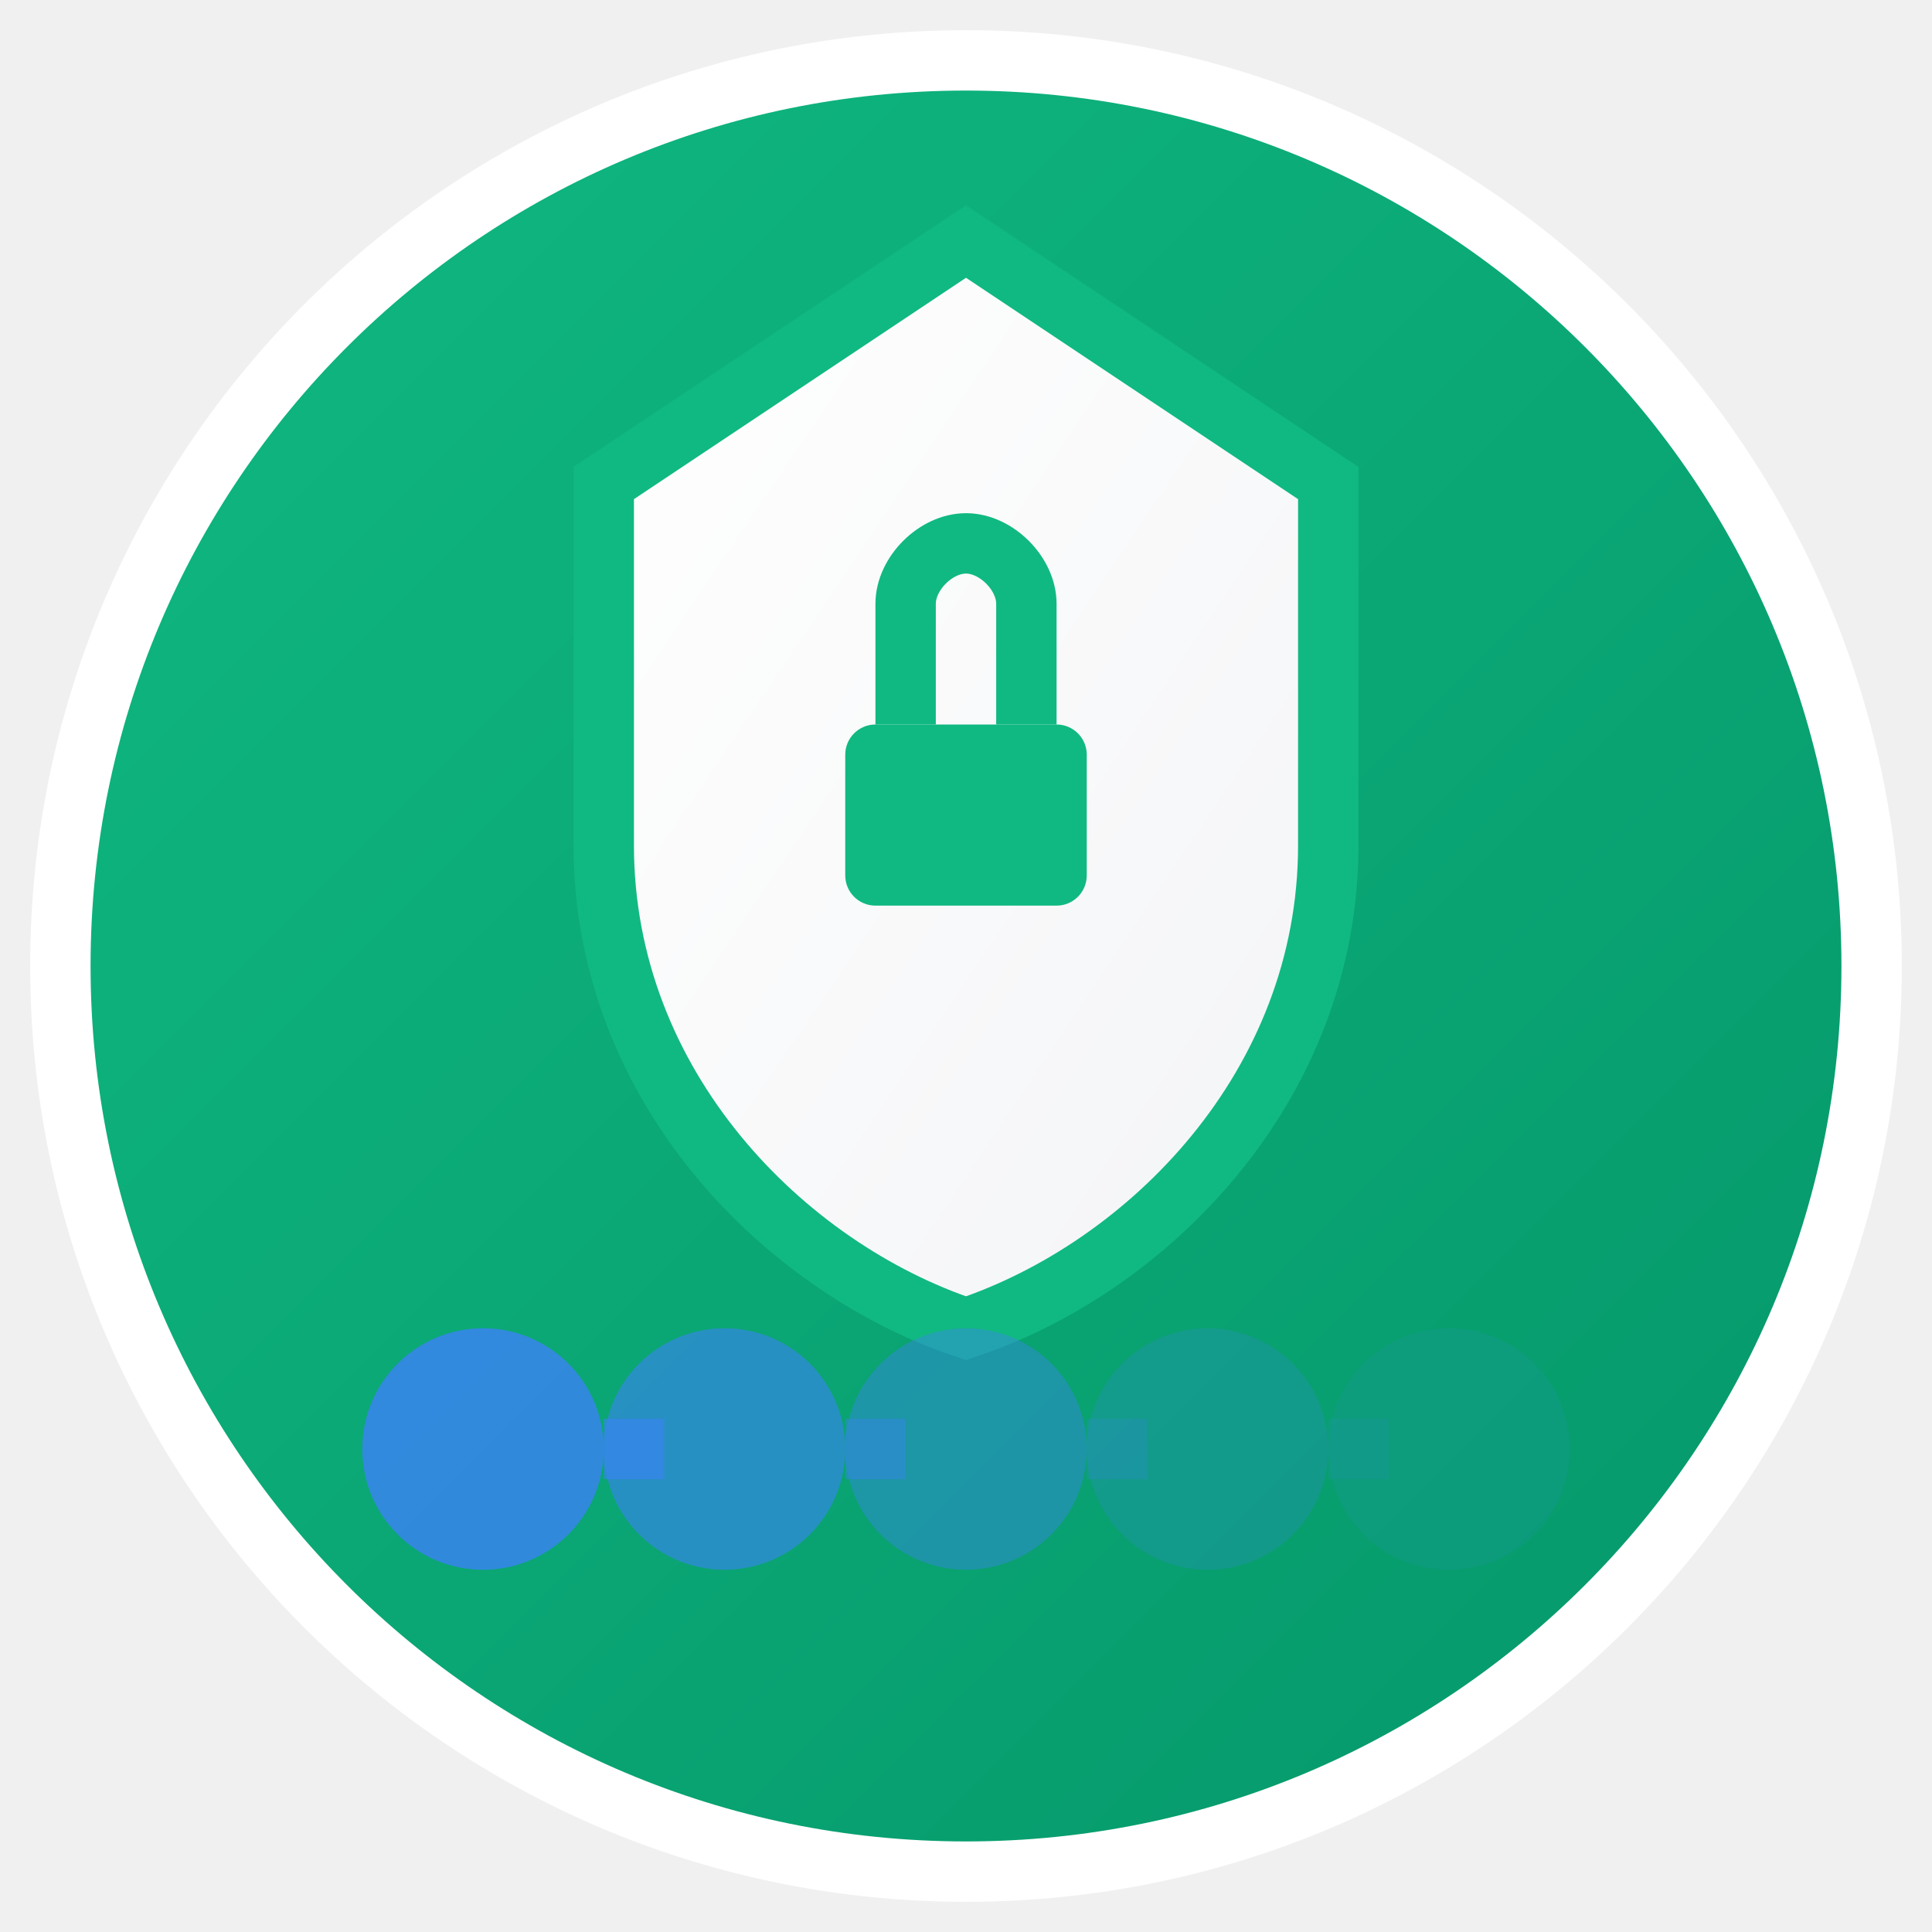
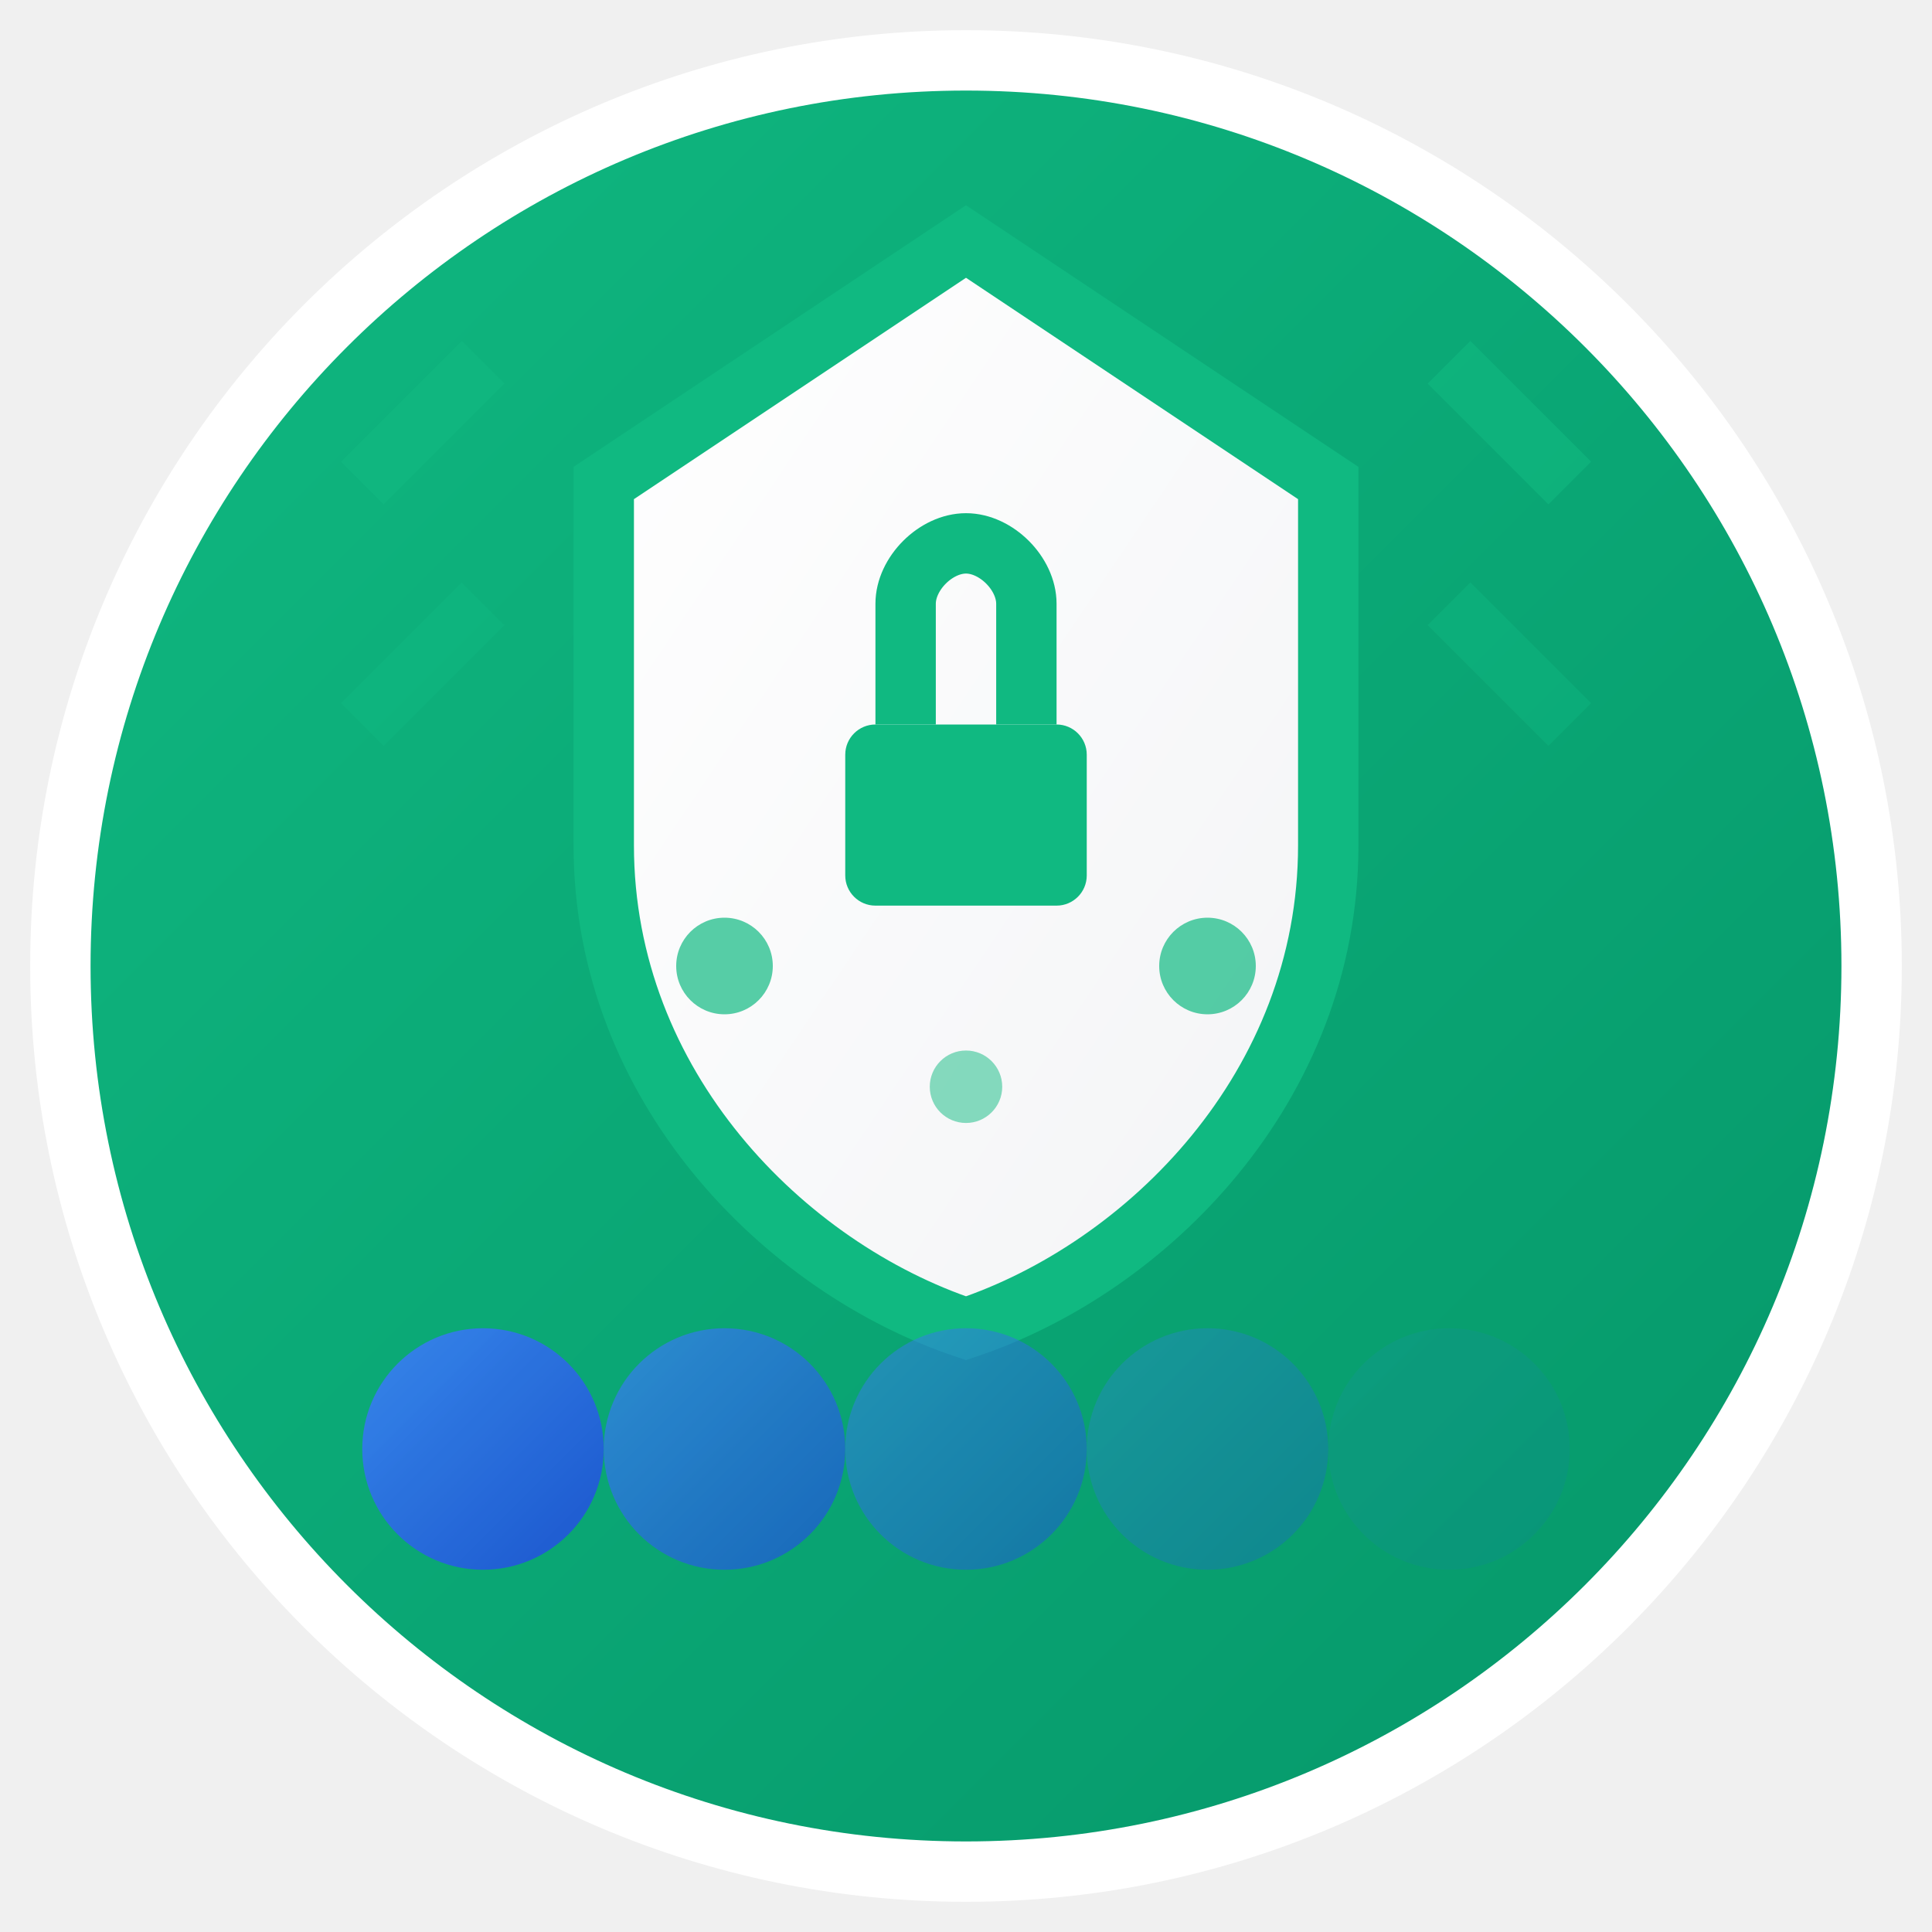
<svg xmlns="http://www.w3.org/2000/svg" width="32" height="32" viewBox="0 0 32 32" fill="none">
  <defs>
    <linearGradient id="bgGradient" x1="0%" y1="0%" x2="100%" y2="100%">
      <stop offset="0%" style="stop-color:#10B981;stop-opacity:1" />
      <stop offset="100%" style="stop-color:#059669;stop-opacity:1" />
    </linearGradient>
    <linearGradient id="shieldGradient" x1="0%" y1="0%" x2="100%" y2="100%">
      <stop offset="0%" style="stop-color:#FFFFFF;stop-opacity:1" />
      <stop offset="100%" style="stop-color:#F3F4F6;stop-opacity:1" />
    </linearGradient>
+     <linearGradient id="chainGradient" x1="0%" y1="0%" x2="100%" y2="100%">
+       <stop offset="0%" style="stop-color:#3B82F6;stop-opacity:1" />
+       <stop offset="100%" style="stop-color:#1D4ED8;stop-opacity:1" />
+     </linearGradient>
  </defs>
  <circle cx="16" cy="16" r="15" fill="url(#bgGradient)" stroke="#FFFFFF" stroke-width="1" />
  <path d="M16 4L10 8V14C10 18 13 21 16 22C19 21 22 18 22 14V8L16 4Z" fill="url(#shieldGradient)" stroke="#10B981" stroke-width="1" />
  <rect x="14" y="12" width="4" height="3" rx="0.5" fill="#10B981" />
  <path d="M15 12V10C15 9.5 15.5 9 16 9C16.5 9 17 9.5 17 10V12" stroke="#10B981" stroke-width="1" fill="none" />
-   <circle cx="8" cy="24" r="2" fill="#3B82F6" opacity="0.8" />
-   <circle cx="12" cy="24" r="2" fill="#3B82F6" opacity="0.6" />
-   <circle cx="16" cy="24" r="2" fill="#3B82F6" opacity="0.4" />
-   <circle cx="20" cy="24" r="2" fill="#3B82F6" opacity="0.2" />
-   <circle cx="24" cy="24" r="2" fill="#3B82F6" opacity="0.1" />
-   <path d="M10 24L11 24" stroke="#3B82F6" stroke-width="1" opacity="0.6" />
-   <path d="M14 24L15 24" stroke="#3B82F6" stroke-width="1" opacity="0.4" />
-   <path d="M18 24L19 24" stroke="#3B82F6" stroke-width="1" opacity="0.2" />
-   <path d="M22 24L23 24" stroke="#3B82F6" stroke-width="1" opacity="0.1" />
+   <circle cx="12" cy="16" r="0.8" fill="#10B981" opacity="0.7" />
+   <circle cx="20" cy="16" r="0.8" fill="#10B981" opacity="0.7" />
+   <circle cx="16" cy="18" r="0.6" fill="#10B981" opacity="0.5" />
+   <circle cx="8" cy="24" r="2" fill="url(#chainGradient)" opacity="0.9" />
+   <circle cx="12" cy="24" r="2" fill="url(#chainGradient)" opacity="0.7" />
+   <circle cx="16" cy="24" r="2" fill="url(#chainGradient)" opacity="0.5" />
+   <circle cx="20" cy="24" r="2" fill="url(#chainGradient)" opacity="0.3" />
+   <circle cx="24" cy="24" r="2" fill="url(#chainGradient)" opacity="0.1" />
+   <path d="M10 24L11 24" stroke="url(#chainGradient)" stroke-width="1.5" opacity="0.7" />
+   <path d="M14 24L15 24" stroke="url(#chainGradient)" stroke-width="1.5" opacity="0.5" />
+   <path d="M18 24L19 24" stroke="url(#chainGradient)" stroke-width="1.5" opacity="0.3" />
+   <path d="M22 24L23 24" stroke="url(#chainGradient)" stroke-width="1.5" opacity="0.1" />
+   <path d="M6 8L8 6" stroke="#10B981" stroke-width="1" opacity="0.6" />
+   <path d="M26 8L24 6" stroke="#10B981" stroke-width="1" opacity="0.6" />
+   <path d="M6 12L8 10" stroke="#10B981" stroke-width="1" opacity="0.4" />
+   <path d="M26 12L24 10" stroke="#10B981" stroke-width="1" opacity="0.4" />
</svg>
